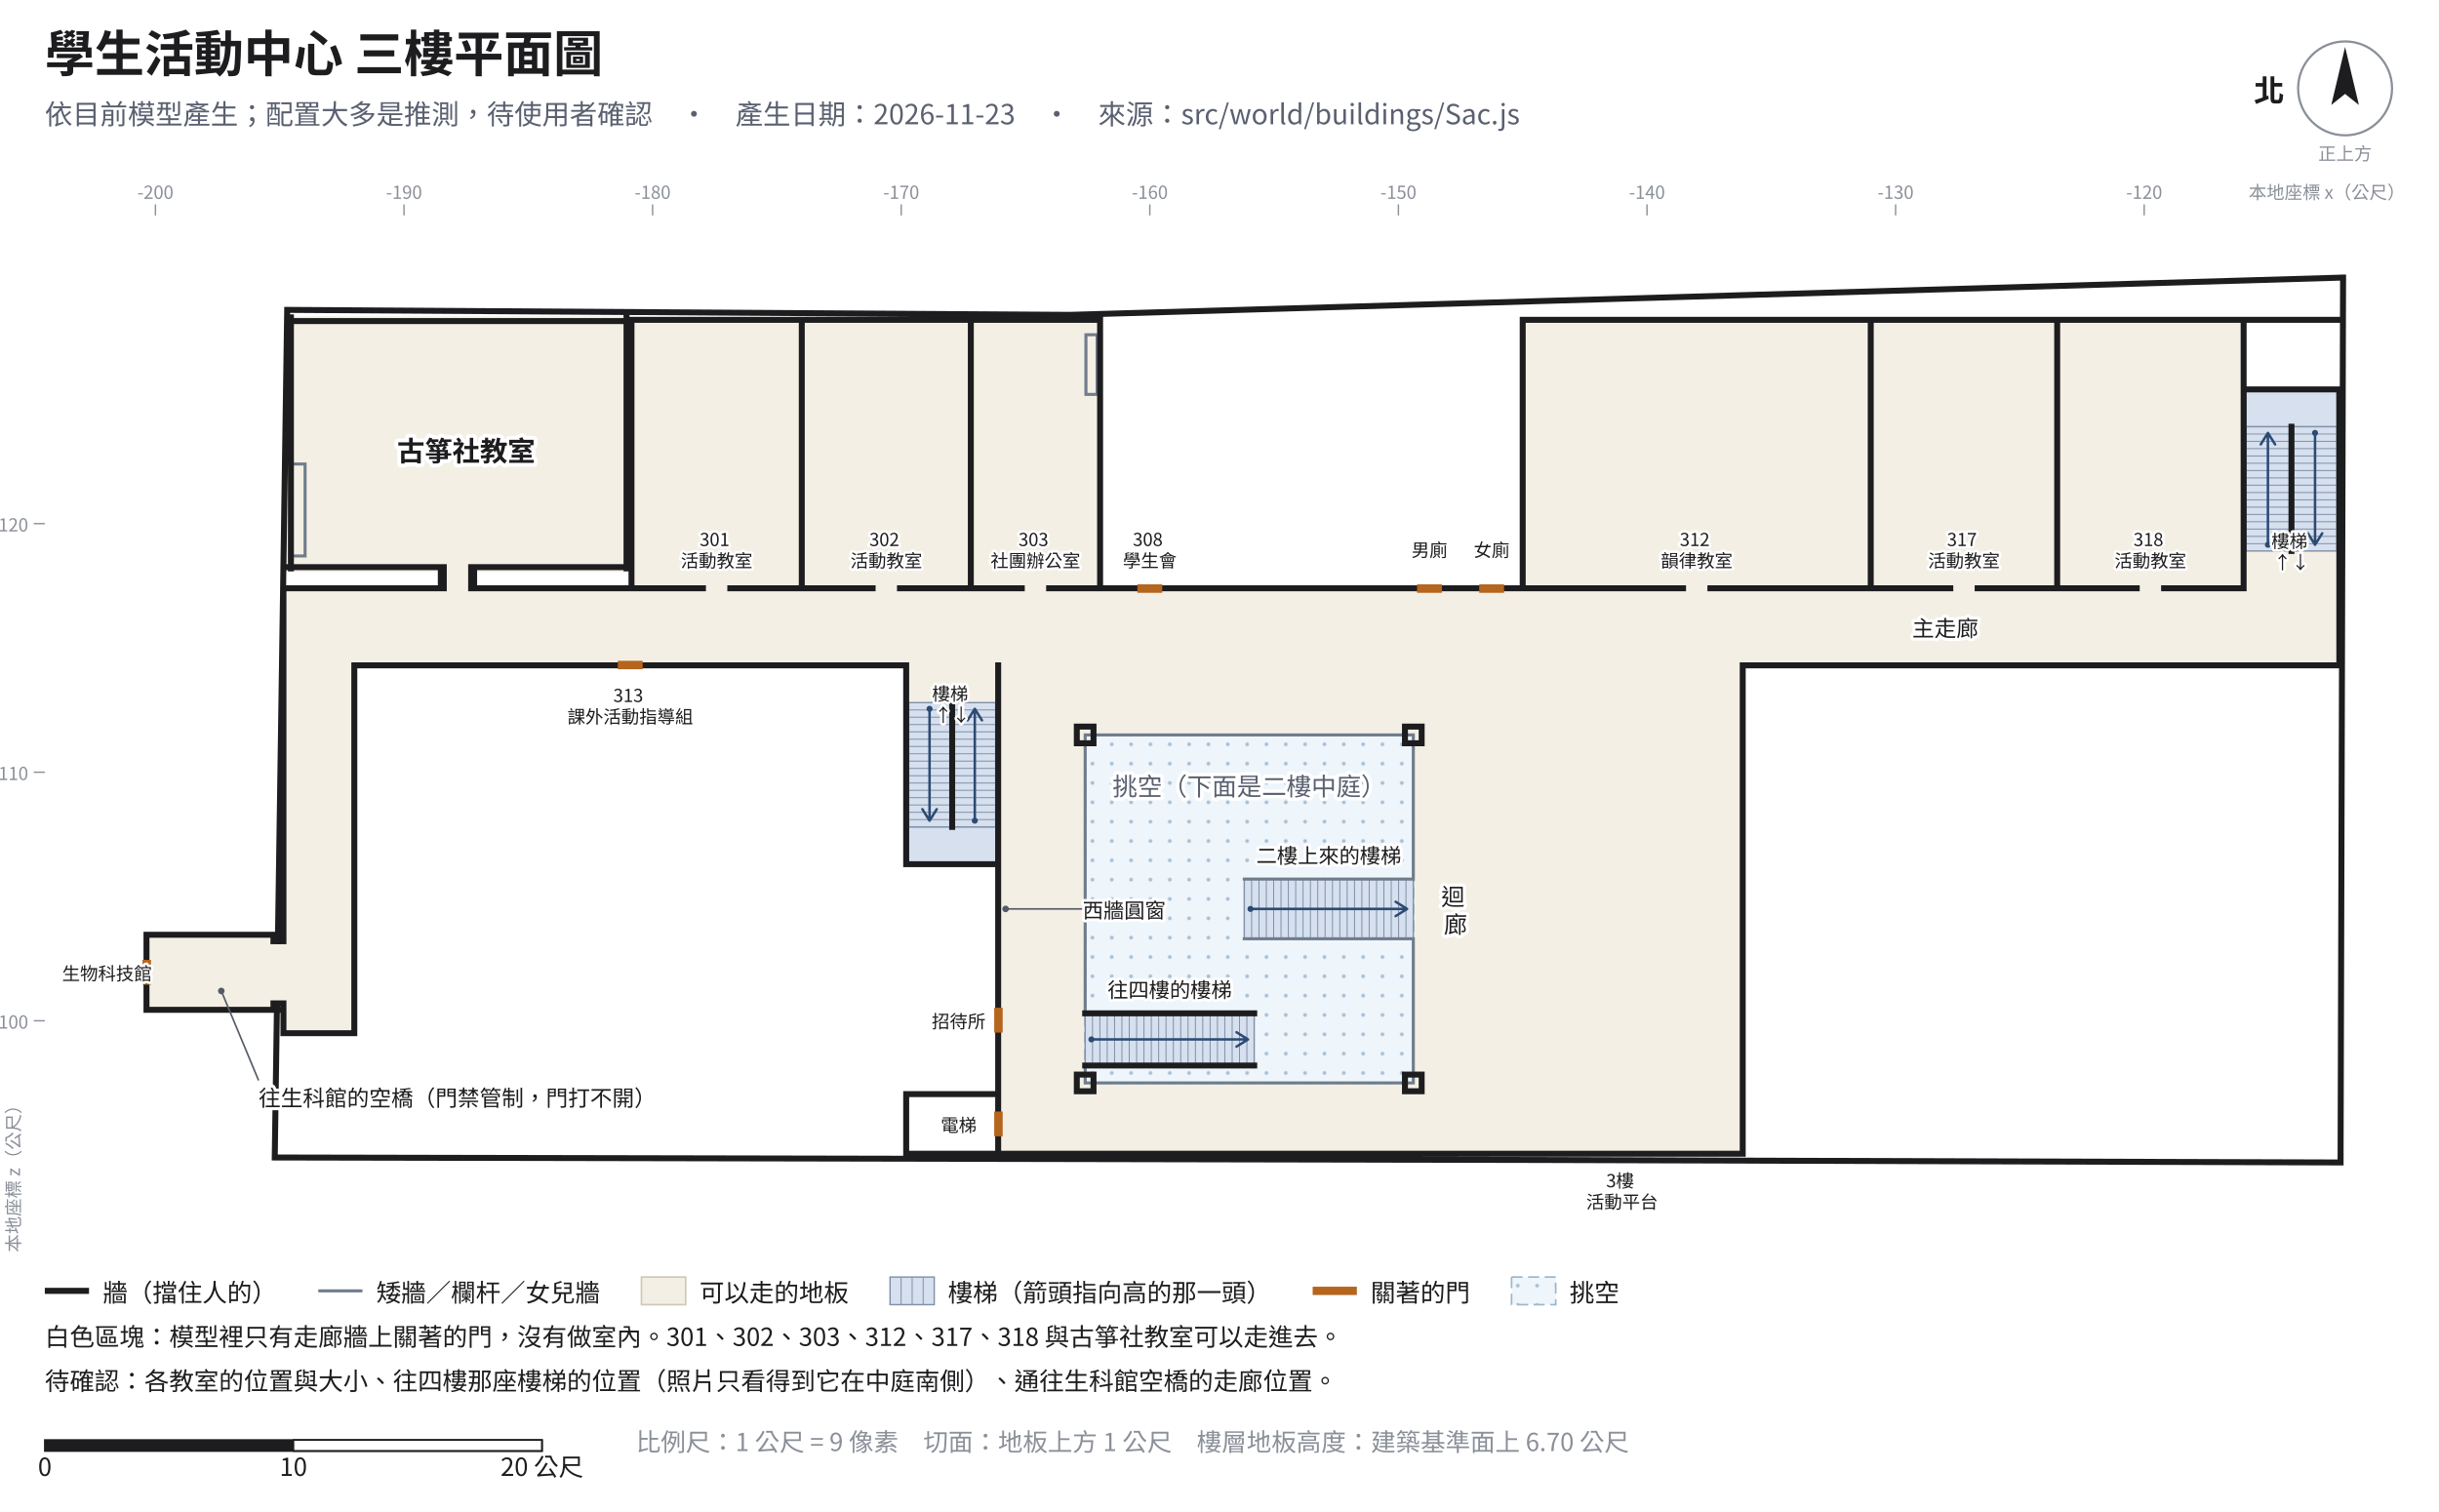
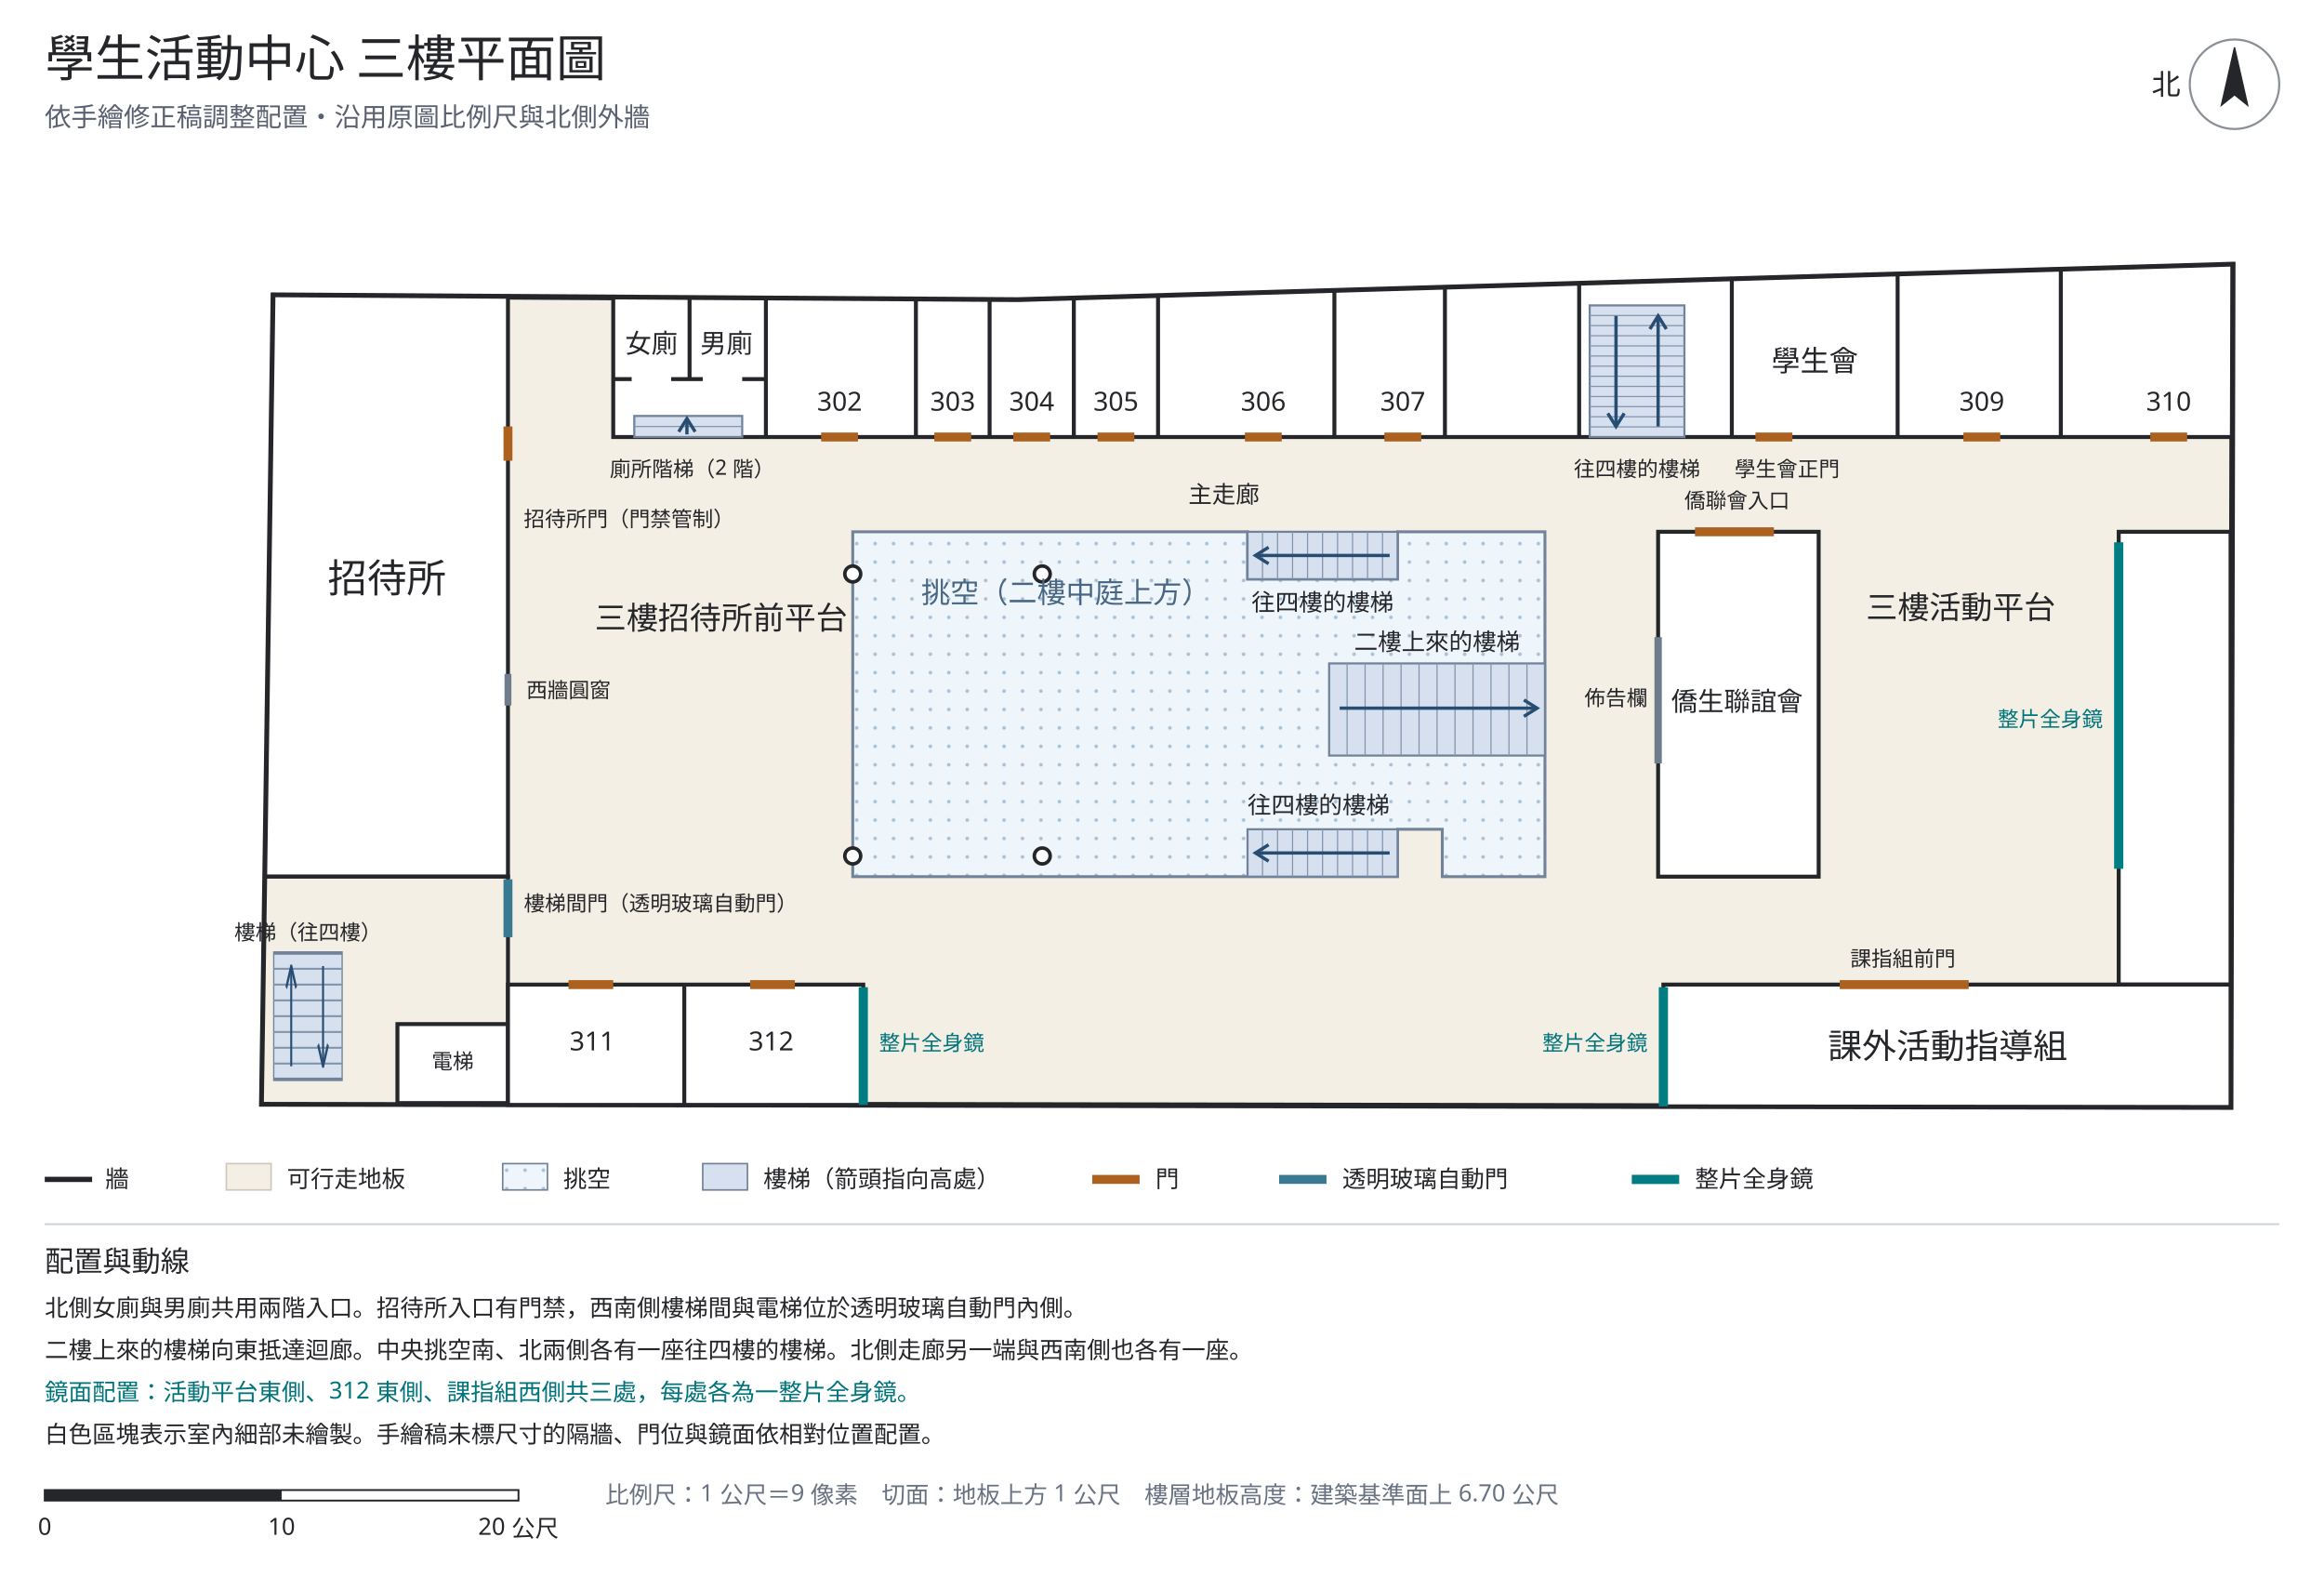
- <svg xmlns="http://www.w3.org/2000/svg" width="883" height="547.39" viewBox="0 0 883 547.39" role="img" aria-label="學生活動中心 三樓平面圖">
+ <svg xmlns="http://www.w3.org/2000/svg" width="883" height="599" viewBox="0 0 883 599" role="img" aria-labelledby="title desc">
  <defs>
-     <pattern id="fp-solid" width="5" height="5" patternUnits="userSpaceOnUse" patternTransform="rotate(45)">
-       <rect width="5" height="5" fill="#dcdcdf" />
-       <path d="M0 0v5" stroke="#a9a9b0" stroke-width="1.2" />
-     </pattern>
    <pattern id="fp-void" width="7" height="7" patternUnits="userSpaceOnUse">
      <rect width="7" height="7" fill="#eef5fb" />
-       <circle cx="3.5" cy="3.5" r="0.7" fill="#a9c3d8" />
+       <circle cx="3.5" cy="3.5" r=".7" fill="#a9c3d8" />
    </pattern>
+     <marker id="up" markerWidth="6" markerHeight="7" refX="5" refY="3.5" orient="auto">
+       <path d="M1 1L5 3.5L1 6" fill="none" stroke="#284d72" />
+     </marker>
  </defs>
-   <rect width="100%" height="100%" fill="#ffffff" />
-   <g id="header" font-family="&quot;PingFang TC&quot;,&quot;Noto Sans TC&quot;,&quot;Noto Sans CJK TC&quot;,&quot;Microsoft JhengHei&quot;,&quot;Heiti TC&quot;,sans-serif">
-     <text x="16.23" y="26" font-size="18" font-weight="700" fill="#1d1d1f">學生活動中心 三樓平面圖</text>
-     <text x="16.23" y="45" font-size="10" fill="#5a6070">依目前模型產生；配置大多是推測，待使用者確認　·　產生日期：2026-11-23　·　來源：src/world/buildings/Sac.js</text>
-   </g>
-   <g id="north" font-family="&quot;PingFang TC&quot;,&quot;Noto Sans TC&quot;,&quot;Noto Sans CJK TC&quot;,&quot;Microsoft JhengHei&quot;,&quot;Heiti TC&quot;,sans-serif">
-     <circle cx="849" cy="32" r="17" fill="#fff" stroke="#8a8f98" stroke-width="0.8" />
-     <g transform="rotate(0 849 32)">
-       <path d="M849 17L854 38L849 34L844 38Z" fill="#1d1d1f" />
+   <rect x="0" y="0" width="883" height="599" fill="#fff" stroke="none" stroke-width="1.5" />
+   <g font-family="Microsoft JhengHei, Noto Sans TC, sans-serif">
+     <text x="17" y="29" text-anchor="start" font-size="19" fill="#25262a">學生活動中心 三樓平面圖</text>
+     <text x="17" y="48" text-anchor="start" font-size="10" fill="#5a6070">依手繪修正稿調整配置・沿用原圖比例尺與北側外牆</text>
+     <circle cx="849" cy="32" r="17" fill="white" stroke="#8a8f98" stroke-width=".8" />
+     <path d="M849 18L854 40L849 36L844 40Z" fill="#25262a" stroke="#25262a" stroke-width="0.5" />
+     <text x="823" y="36" text-anchor="middle" font-size="11" fill="#25262a">北</text>
+     <g id="floor">
+       <path d="M103.9 112.15L386.75 113.98L848.3 100.5L847.5 420.5L99.5 419.3Z" fill="#f4efe4" stroke="#25262a" stroke-width="2.15" />
    </g>
-     <text x="827" y="32" font-size="11" font-weight="700" text-anchor="end" dominant-baseline="central" fill="#1d1d1f">北</text>
-     <text x="849" y="58" font-size="6.5" text-anchor="middle" fill="#8a8f98">正上方</text>
-   </g>
-   <g id="axes" font-family="&quot;PingFang TC&quot;,&quot;Noto Sans TC&quot;,&quot;Noto Sans CJK TC&quot;,&quot;Microsoft JhengHei&quot;,&quot;Heiti TC&quot;,sans-serif" font-size="6.5" fill="#8a8f98" stroke="none">
-     <path d="M56.27 74v4" stroke="#8a8f98" stroke-width="0.5" />
-     <text x="56.27" y="72" text-anchor="middle">-200</text>
-     <path d="M146.27 74v4" stroke="#8a8f98" stroke-width="0.5" />
-     <text x="146.27" y="72" text-anchor="middle">-190</text>
-     <path d="M236.27 74v4" stroke="#8a8f98" stroke-width="0.5" />
-     <text x="236.27" y="72" text-anchor="middle">-180</text>
-     <path d="M326.27 74v4" stroke="#8a8f98" stroke-width="0.5" />
-     <text x="326.27" y="72" text-anchor="middle">-170</text>
-     <path d="M416.27 74v4" stroke="#8a8f98" stroke-width="0.5" />
-     <text x="416.27" y="72" text-anchor="middle">-160</text>
-     <path d="M506.27 74v4" stroke="#8a8f98" stroke-width="0.5" />
-     <text x="506.27" y="72" text-anchor="middle">-150</text>
-     <path d="M596.27 74v4" stroke="#8a8f98" stroke-width="0.5" />
-     <text x="596.27" y="72" text-anchor="middle">-140</text>
-     <path d="M686.27 74v4" stroke="#8a8f98" stroke-width="0.5" />
-     <text x="686.27" y="72" text-anchor="middle">-130</text>
-     <path d="M776.27 74v4" stroke="#8a8f98" stroke-width="0.5" />
-     <text x="776.27" y="72" text-anchor="middle">-120</text>
-     <path d="M12.23 189.6h4" stroke="#8a8f98" stroke-width="0.5" />
-     <text x="10.23" y="189.6" text-anchor="end" dominant-baseline="central">-120</text>
-     <path d="M12.23 279.6h4" stroke="#8a8f98" stroke-width="0.5" />
-     <text x="10.23" y="279.6" text-anchor="end" dominant-baseline="central">-110</text>
-     <path d="M12.23 369.6h4" stroke="#8a8f98" stroke-width="0.5" />
-     <text x="10.23" y="369.6" text-anchor="end" dominant-baseline="central">-100</text>
-     <text x="870.77" y="72" text-anchor="end">本地座標 x（公尺）</text>
-     <text transform="translate(7.23 453.39) rotate(-90)" text-anchor="start">本地座標 z（公尺）</text>
-   </g>
-   <g id="floor">
-     <path d="M102.62 213L846.92 213L846.92 240.9L102.62 240.9Z" fill="#f4efe4" stroke="#f4efe4" stroke-width="0.8" />
-     <path d="M328.97 240.9L360.47 240.9L360.47 254.4L328.97 254.4Z" fill="#f4efe4" stroke="#f4efe4" stroke-width="0.8" />
-     <path d="M813.17 199.5L846.02 199.5L846.02 213L813.17 213Z" fill="#f4efe4" stroke="#f4efe4" stroke-width="0.8" />
-     <path d="M361.37 240.9L392.87 240.9L392.87 417.75L361.37 417.75Z" fill="#f4efe4" stroke="#f4efe4" stroke-width="0.8" />
-     <path d="M511.67 240.9L542.27 240.9L542.27 417.75L511.67 417.75Z" fill="#f4efe4" stroke="#f4efe4" stroke-width="0.8" />
-     <path d="M392.87 240.9L511.67 240.9L511.67 266.1L392.87 266.1Z" fill="#f4efe4" stroke="#f4efe4" stroke-width="0.8" />
-     <path d="M392.87 392.1L511.67 392.1L511.67 417.75L392.87 417.75Z" fill="#f4efe4" stroke="#f4efe4" stroke-width="0.8" />
-     <path d="M542.27 240.9L630.92 240.9L630.92 417.75L542.27 417.75Z" fill="#f4efe4" stroke="#f4efe4" stroke-width="0.8" />
-     <path d="M102.62 240.9L128.27 240.9L128.27 374.1L102.62 374.1Z" fill="#f4efe4" stroke="#f4efe4" stroke-width="0.8" />
-     <path d="M53.03 338.46L103.07 338.46L103.07 365.64L53.03 365.64Z" fill="#f4efe4" stroke="#f4efe4" stroke-width="0.8" />
-     <path d="M228.62 115.8L290.27 115.8L290.27 213L228.62 213Z" fill="#f4efe4" stroke="#f4efe4" stroke-width="0.8" />
-     <path d="M290.27 115.8L351.47 115.8L351.47 213L290.27 213Z" fill="#f4efe4" stroke="#f4efe4" stroke-width="0.8" />
-     <path d="M677.27 115.8L744.77 115.8L744.77 213L677.27 213Z" fill="#f4efe4" stroke="#f4efe4" stroke-width="0.8" />
-     <path d="M744.77 115.8L812.27 115.8L812.27 213L744.77 213Z" fill="#f4efe4" stroke="#f4efe4" stroke-width="0.8" />
-     <path d="M351.47 115.8L398.27 115.8L398.27 213L351.47 213Z" fill="#f4efe4" stroke="#f4efe4" stroke-width="0.8" />
-     <path d="M551.27 115.8L677.27 115.8L677.27 213L551.27 213Z" fill="#f4efe4" stroke="#f4efe4" stroke-width="0.8" />
-     <path d="M103.97 114.9L227.27 114.9L227.27 206.7L103.97 206.7Z" fill="#f4efe4" stroke="#f4efe4" stroke-width="0.8" />
-     <path d="M160.22 203.1L171.02 203.1L171.02 214.8L160.22 214.8Z" fill="#f4efe4" stroke="#f4efe4" stroke-width="0.8" />
-     <path d="M142.67 116.25L185.87 116.25L185.87 140.1L142.67 140.1Z" fill="#f4efe4" stroke="#f4efe4" stroke-width="0.8" />
-   </g>
-   <g id="zones">
-     <path d="M392.87 266.1L511.67 266.1L511.67 392.1L392.87 392.1Z" fill="url(#fp-void)" stroke="#9db7cc" stroke-width="0.8" stroke-dasharray="4 2" />
-   </g>
-   <g id="stairs">
-     <path d="M328.97 299.4L360.47 299.4L360.47 312.9L328.97 312.9Z" fill="#d6e0ee" stroke="#7f90a8" stroke-width="0.4" />
-     <path d="M813.17 141L846.02 141L846.02 154.5L813.17 154.5Z" fill="#d6e0ee" stroke="#7f90a8" stroke-width="0.4" />
-     <clipPath id="fp-st0">
-       <path d="M328.97 254.4L344.09 254.4L344.09 299.4L328.97 299.4Z" />
-     </clipPath>
-     <path d="M328.97 254.4L344.09 254.4L344.09 299.4L328.97 299.4Z" fill="#d6e0ee" stroke="#7f90a8" stroke-width="0.5" />
-     <path d="M344.09 257.05L328.97 257.05M344.09 259.69L328.97 259.69M344.09 262.34L328.97 262.34M344.09 264.99L328.97 264.99M344.09 267.64L328.97 267.64M344.09 270.28L328.97 270.28M344.09 272.93L328.97 272.93M344.09 275.58L328.97 275.58M344.09 278.22L328.97 278.22M344.09 280.87L328.97 280.87M344.09 283.52L328.97 283.52M344.09 286.16L328.97 286.16M344.09 288.81L328.97 288.81M344.09 291.46L328.97 291.46M344.09 294.11L328.97 294.11M344.09 296.75L328.97 296.75" stroke="#7f90a8" stroke-width="0.35" fill="none" clip-path="url(#fp-st0)" />
-     <path d="M336.53 256.65L336.53 297.15M333.93 292.99L336.53 297.15L339.13 292.99" stroke="#2c4a73" stroke-width="0.9" fill="none" stroke-linecap="round" stroke-linejoin="round" />
-     <circle cx="336.53" cy="256.65" r="1.1" fill="#2c4a73" />
-     <clipPath id="fp-st1">
-       <path d="M345.35 254.4L360.47 254.4L360.47 299.4L345.35 299.4Z" />
-     </clipPath>
-     <path d="M345.35 254.4L360.47 254.4L360.47 299.4L345.35 299.4Z" fill="#d6e0ee" stroke="#7f90a8" stroke-width="0.5" />
-     <path d="M345.35 296.75L360.47 296.75M345.35 294.11L360.47 294.11M345.35 291.46L360.47 291.46M345.35 288.81L360.47 288.81M345.35 286.16L360.47 286.16M345.35 283.52L360.47 283.52M345.35 280.87L360.47 280.87M345.35 278.22L360.47 278.22M345.35 275.58L360.47 275.58M345.35 272.93L360.47 272.93M345.35 270.28L360.47 270.28M345.35 267.64L360.47 267.64M345.35 264.99L360.47 264.99M345.35 262.34L360.47 262.34M345.35 259.69L360.47 259.69M345.35 257.05L360.47 257.05" stroke="#7f90a8" stroke-width="0.35" fill="none" clip-path="url(#fp-st1)" />
-     <path d="M352.91 297.15L352.91 256.65M355.51 260.81L352.91 256.65L350.31 260.81" stroke="#2c4a73" stroke-width="0.9" fill="none" stroke-linecap="round" stroke-linejoin="round" />
-     <circle cx="352.91" cy="297.15" r="1.1" fill="#2c4a73" />
-     <clipPath id="fp-st2">
-       <path d="M813.17 154.5L828.96 154.5L828.96 199.5L813.17 199.5Z" />
-     </clipPath>
-     <path d="M813.17 154.5L828.96 154.5L828.96 199.5L813.17 199.5Z" fill="#d6e0ee" stroke="#7f90a8" stroke-width="0.5" />
-     <path d="M813.17 196.85L828.96 196.85M813.17 194.21L828.96 194.21M813.17 191.56L828.96 191.56M813.17 188.91L828.96 188.91M813.17 186.26L828.96 186.26M813.17 183.62L828.96 183.62M813.17 180.97L828.96 180.97M813.17 178.32L828.96 178.32M813.17 175.68L828.96 175.68M813.17 173.03L828.96 173.03M813.17 170.38L828.96 170.38M813.17 167.74L828.96 167.74M813.17 165.09L828.96 165.09M813.17 162.44L828.96 162.44M813.17 159.79L828.96 159.79M813.17 157.15L828.96 157.15" stroke="#7f90a8" stroke-width="0.35" fill="none" clip-path="url(#fp-st2)" />
-     <path d="M821.06 197.25L821.06 156.75M823.66 160.91L821.06 156.75L818.46 160.91" stroke="#2c4a73" stroke-width="0.9" fill="none" stroke-linecap="round" stroke-linejoin="round" />
-     <circle cx="821.06" cy="197.25" r="1.1" fill="#2c4a73" />
-     <clipPath id="fp-st3">
-       <path d="M830.22 154.5L846.02 154.5L846.02 199.5L830.22 199.5Z" />
-     </clipPath>
-     <path d="M830.22 154.5L846.02 154.5L846.02 199.5L830.22 199.5Z" fill="#d6e0ee" stroke="#7f90a8" stroke-width="0.5" />
-     <path d="M846.02 157.15L830.22 157.15M846.02 159.79L830.22 159.79M846.02 162.44L830.22 162.44M846.02 165.09L830.22 165.09M846.02 167.74L830.22 167.74M846.02 170.38L830.22 170.38M846.02 173.03L830.22 173.03M846.02 175.68L830.22 175.68M846.02 178.32L830.22 178.32M846.02 180.97L830.22 180.97M846.02 183.62L830.22 183.62M846.02 186.26L830.22 186.26M846.02 188.91L830.22 188.91M846.02 191.56L830.22 191.56M846.02 194.21L830.22 194.21M846.02 196.85L830.22 196.85" stroke="#7f90a8" stroke-width="0.35" fill="none" clip-path="url(#fp-st3)" />
-     <path d="M838.12 156.75L838.12 197.25M835.52 193.09L838.12 197.25L840.72 193.09" stroke="#2c4a73" stroke-width="0.9" fill="none" stroke-linecap="round" stroke-linejoin="round" />
-     <circle cx="838.12" cy="156.75" r="1.1" fill="#2c4a73" />
-     <clipPath id="fp-st4">
-       <path d="M392.87 366.9L454.07 366.9L454.07 385.8L392.87 385.8Z" />
-     </clipPath>
-     <path d="M392.87 366.9L454.07 366.9L454.07 385.8L392.87 385.8Z" fill="#d6e0ee" stroke="#7f90a8" stroke-width="0.5" />
-     <path d="M395.53 366.9L395.53 385.8M398.19 366.9L398.19 385.8M400.85 366.9L400.85 385.8M403.51 366.9L403.51 385.8M406.17 366.9L406.17 385.8M408.83 366.9L408.83 385.8M411.49 366.9L411.49 385.8M414.15 366.9L414.15 385.8M416.81 366.9L416.81 385.8M419.47 366.9L419.47 385.8M422.14 366.9L422.14 385.8M424.8 366.9L424.8 385.8M427.46 366.9L427.46 385.8M430.12 366.9L430.12 385.8M432.78 366.9L432.78 385.8M435.44 366.9L435.44 385.8M438.1 366.9L438.1 385.8M440.76 366.9L440.76 385.8M443.42 366.9L443.42 385.8M446.08 366.9L446.08 385.8M448.74 366.9L448.74 385.8M451.41 366.9L451.41 385.8" stroke="#7f90a8" stroke-width="0.35" fill="none" clip-path="url(#fp-st4)" />
-     <path d="M395.12 376.35L451.82 376.35M447.66 378.95L451.82 376.35L447.66 373.75" stroke="#2c4a73" stroke-width="0.9" fill="none" stroke-linecap="round" stroke-linejoin="round" />
-     <circle cx="395.12" cy="376.35" r="1.1" fill="#2c4a73" />
-     <clipPath id="fp-st5">
-       <path d="M450.47 318.3L511.67 318.3L511.67 339.9L450.47 339.9Z" />
-     </clipPath>
-     <path d="M450.47 318.3L511.67 318.3L511.67 339.9L450.47 339.9Z" fill="#d6e0ee" stroke="#7f90a8" stroke-width="0.5" />
-     <path d="M453.13 318.3L453.13 339.9M455.79 318.3L455.79 339.9M458.45 318.3L458.45 339.9M461.11 318.3L461.11 339.9M463.77 318.3L463.77 339.9M466.43 318.3L466.43 339.9M469.09 318.3L469.09 339.9M471.75 318.3L471.75 339.9M474.41 318.3L474.41 339.9M477.07 318.3L477.07 339.9M479.74 318.3L479.74 339.9M482.4 318.3L482.4 339.9M485.06 318.3L485.06 339.9M487.72 318.3L487.72 339.9M490.38 318.3L490.38 339.9M493.04 318.3L493.04 339.9M495.7 318.3L495.7 339.9M498.36 318.3L498.36 339.9M501.02 318.3L501.02 339.9M503.68 318.3L503.68 339.9M506.34 318.3L506.34 339.9M509.01 318.3L509.01 339.9" stroke="#7f90a8" stroke-width="0.35" fill="none" clip-path="url(#fp-st5)" />
-     <path d="M452.72 329.1L509.42 329.1M505.26 331.7L509.42 329.1L505.26 326.5" stroke="#2c4a73" stroke-width="0.9" fill="none" stroke-linecap="round" stroke-linejoin="round" />
-     <circle cx="452.72" cy="329.1" r="1.1" fill="#2c4a73" />
-   </g>
-   <path id="low-walls" d="M392.87 266.1L487.82 266.1M487.82 266.1L511.67 266.1M392.87 392.1L487.82 392.1M487.82 392.1L511.67 392.1M392.87 266.1L392.87 366.9M392.87 385.8L392.87 392.1M511.67 266.1L511.67 318.3M511.67 339.9L511.67 392.1M450.47 318.3L487.82 318.3M487.82 318.3L511.67 318.3M450.47 339.9L487.82 339.9M487.82 339.9L511.67 339.9M393.14 121.2L397.19 121.2M397.19 121.2L397.19 142.8M397.19 142.8L393.14 142.8M393.14 142.8L393.14 121.2M105.32 168L110.45 168M110.45 168L110.45 201.3M110.45 201.3L105.32 201.3M105.32 201.3L105.32 168" stroke="#6f7c8c" stroke-width="1.1" fill="none" stroke-linecap="square" />
-   <path id="walls" d="M102.62 213L160.67 213M170.57 213L228.62 213M228.62 213L254.49 213M264.39 213L315.92 213M325.82 213L369.92 213M379.82 213L487.82 213M487.82 213L609.32 213M619.22 213L633.17 213M633.17 213L706.07 213M715.97 213L773.57 213M783.47 213L812.27 213M128.27 240.9L328.07 240.9M630.92 240.9L633.17 240.9M633.17 240.9L846.92 240.9M102.62 213L102.62 240.9M846.92 213L846.92 240.9M361.37 417.75L487.82 417.75M487.82 417.75L630.92 417.75M328.07 396.15L361.37 396.15M361.37 396.15L361.37 417.75M361.37 417.75L328.07 417.75M328.07 417.75L328.07 396.15M344.72 254.4L344.72 299.4M328.07 312.9L361.37 312.9M328.07 240.9L328.07 243.15M328.07 243.15L328.07 312.9M361.37 240.9L361.37 243.15M361.37 243.15L361.37 312.9M829.59 154.5L829.59 199.5M812.27 141L846.92 141M812.27 141L812.27 213M846.92 141L846.92 213M812.27 115.8L846.92 115.8M389.84 263.08L395.89 263.08M395.89 263.08L395.89 269.12M395.89 269.12L389.84 269.12M389.84 269.12L389.84 263.08M389.84 389.08L395.89 389.08M395.89 389.08L395.89 395.12M395.89 395.12L389.84 395.12M389.84 395.12L389.84 389.08M508.64 263.08L514.69 263.08M514.69 263.08L514.69 269.12M514.69 269.12L508.64 269.12M508.64 269.12L508.64 263.08M508.64 389.08L514.69 389.08M514.69 389.08L514.69 395.12M514.69 395.12L508.64 395.12M508.64 395.12L508.64 389.08M361.37 312.9L361.37 396.15M630.92 240.9L630.92 243.15M630.92 243.15L630.92 417.75M102.62 374.1L128.27 374.1M128.27 240.9L128.27 243.15M128.27 243.15L128.27 374.1M102.62 240.9L102.62 243.15M102.62 243.15L102.62 340.8M102.62 363.3L102.62 374.1M392.87 366.9L454.07 366.9M392.87 385.8L454.07 385.8M53.03 338.46L102.62 338.46M53.03 365.64L102.62 365.64M53.03 338.46L53.03 365.64M98.99 338.46L102.62 338.46M102.62 338.46L102.62 340.8M102.62 340.8L98.99 340.8M98.99 340.8L98.99 338.46M98.99 363.3L102.62 363.3M102.62 363.3L102.62 365.64M102.62 365.64L98.99 365.64M98.99 365.64L98.99 363.3M228.62 115.8L228.62 213M290.27 115.8L290.27 213M228.62 115.8L290.27 115.8M351.47 115.8L351.47 213M290.27 115.8L351.47 115.8M677.27 115.8L677.27 213M744.77 115.8L744.77 213M677.27 115.8L744.77 115.8M812.27 115.8L812.27 213M744.77 115.8L812.27 115.8M398.27 115.8L398.27 213M351.47 115.8L398.27 115.8M551.27 115.8L551.27 213M551.27 115.8L633.17 115.8M633.17 115.8L677.27 115.8M103.97 112.2L376.67 113.93M376.67 113.93L387.47 114M387.47 114L398.27 113.68M398.27 113.68L487.82 111.06M487.82 111.06L517.07 110.2M517.07 110.2L531.47 109.78M531.47 109.78L633.17 106.8M633.17 106.8L848.27 100.5M848.27 100.5L847.87 243.15M847.87 243.15L847.37 419.82M847.37 419.82L847.37 420.9M847.37 420.9L633.17 420.24M633.17 420.24L632.27 420.23M632.27 420.23L556.67 420M556.67 420L522.92 419.93M522.92 419.93L504.56 419.9M504.56 419.9L487.82 419.86M487.82 419.86L486.74 419.86M486.74 419.86L465.23 419.82M465.23 419.82L393.77 419.68M393.77 419.68L99.47 419.1M99.47 419.1L100.28 363.31M100.61 340.81L102.05 243.15M102.05 243.15L103.97 112.2M105.32 114.9L105.32 205.8M103.97 116.25L227.27 116.25M226.82 114.9L226.82 205.8M103.97 205.35L160.67 205.35M170.57 205.35L227.27 205.35M159.59 205.8L160.67 205.8M160.67 205.8L160.67 212.82M160.67 212.82L159.59 212.82M159.59 212.82L159.59 205.8M170.57 205.8L171.65 205.8M171.65 205.8L171.65 212.82M171.65 212.82L170.57 212.82M170.57 212.82L170.57 205.8" stroke="#1d1d1f" stroke-width="2.16" fill="none" stroke-linecap="square" />
-   <path id="doors" d="M420.77 213.11L411.77 213.11M522.02 213.11L513.02 213.11M544.52 213.11L535.52 213.11M223.67 240.79L232.67 240.79M361.47 402.45L361.47 411.45M361.47 364.87L361.47 373.87M53.13 347.55L53.13 356.55" stroke="#b5651d" stroke-width="3.06" fill="none" />
-   <g id="labels" font-family="&quot;PingFang TC&quot;,&quot;Noto Sans TC&quot;,&quot;Noto Sans CJK TC&quot;,&quot;Microsoft JhengHei&quot;,&quot;Heiti TC&quot;,sans-serif">
-     <text font-size="8" fill="#1d1d1f" text-anchor="middle" stroke="#ffffff" stroke-width="2.24" stroke-linejoin="round" paint-order="stroke" dominant-baseline="central">
-       <tspan x="704.27" y="226.95">主走廊</tspan>
-     </text>
-     <text font-size="9" fill="#5a6070" text-anchor="middle" stroke="#ffffff" stroke-width="2.52" stroke-linejoin="round" paint-order="stroke" dominant-baseline="central">
-       <tspan x="452.27" y="284.1">挑空（下面是二樓中庭）</tspan>
-     </text>
-     <text font-size="8.5" fill="#1d1d1f" text-anchor="middle" stroke="#ffffff" stroke-width="2.38" stroke-linejoin="round" paint-order="stroke" dominant-baseline="central">
-       <tspan x="526.97" y="324.09">迴</tspan>
-       <tspan x="526.97" y="334.12">廊</tspan>
-     </text>
-     <text font-size="7.5" fill="#1d1d1f" text-anchor="middle" stroke="#ffffff" stroke-width="2.1" stroke-linejoin="round" paint-order="stroke" dominant-baseline="central">
-       <tspan x="481.07" y="309.3">二樓上來的樓梯</tspan>
-     </text>
-     <text font-size="7.5" fill="#1d1d1f" text-anchor="middle" stroke="#ffffff" stroke-width="2.1" stroke-linejoin="round" paint-order="stroke" dominant-baseline="central">
-       <tspan x="423.47" y="357.9">往四樓的樓梯</tspan>
-     </text>
-     <text font-size="10" fill="#1d1d1f" font-weight="700" text-anchor="middle" stroke="#ffffff" stroke-width="2.8" stroke-linejoin="round" paint-order="stroke" dominant-baseline="central">
-       <tspan x="168.77" y="162.6">古箏社教室</tspan>
-     </text>
-     <path d="M93.62 391.2L80.12 358.8" stroke="#555b66" stroke-width="0.6" fill="none" />
-     <circle cx="80.12" cy="358.8" r="1.2" fill="#555b66" />
-     <text font-size="8" fill="#1d1d1f" text-anchor="start" stroke="#ffffff" stroke-width="2.24" stroke-linejoin="round" paint-order="stroke" dominant-baseline="central">
-       <tspan x="93.62" y="397">往生科館的空橋（門禁管制，門打不開）</tspan>
-     </text>
-     <path d="M391.97 329.1L364.07 329.1" stroke="#555b66" stroke-width="0.6" fill="none" />
-     <circle cx="364.07" cy="329.1" r="1.2" fill="#555b66" />
-     <text font-size="7.5" fill="#1d1d1f" text-anchor="start" stroke="#ffffff" stroke-width="2.1" stroke-linejoin="round" paint-order="stroke" dominant-baseline="central">
-       <tspan x="391.97" y="329.1">西牆圓窗</tspan>
-     </text>
-     <text font-size="6.5" fill="#1d1d1f" text-anchor="middle" stroke="#ffffff" stroke-width="1.82" stroke-linejoin="round" paint-order="stroke" dominant-baseline="central">
-       <tspan x="259.44" y="194.89">301</tspan>
-       <tspan x="259.44" y="202.56">活動教室</tspan>
-     </text>
-     <text font-size="6.5" fill="#1d1d1f" text-anchor="middle" stroke="#ffffff" stroke-width="1.82" stroke-linejoin="round" paint-order="stroke" dominant-baseline="central">
-       <tspan x="320.87" y="194.89">302</tspan>
-       <tspan x="320.87" y="202.56">活動教室</tspan>
-     </text>
-     <text font-size="6.5" fill="#1d1d1f" text-anchor="middle" stroke="#ffffff" stroke-width="1.82" stroke-linejoin="round" paint-order="stroke" dominant-baseline="central">
-       <tspan x="374.87" y="194.89">303</tspan>
-       <tspan x="374.87" y="202.56">社團辦公室</tspan>
-     </text>
-     <text font-size="6.5" fill="#1d1d1f" text-anchor="middle" stroke="#ffffff" stroke-width="1.82" stroke-linejoin="round" paint-order="stroke" dominant-baseline="central">
-       <tspan x="614.27" y="194.89">312</tspan>
-       <tspan x="614.27" y="202.56">韻律教室</tspan>
-     </text>
-     <text font-size="6.5" fill="#1d1d1f" text-anchor="middle" stroke="#ffffff" stroke-width="1.82" stroke-linejoin="round" paint-order="stroke" dominant-baseline="central">
-       <tspan x="711.02" y="194.89">317</tspan>
-       <tspan x="711.02" y="202.56">活動教室</tspan>
-     </text>
-     <text font-size="6.5" fill="#1d1d1f" text-anchor="middle" stroke="#ffffff" stroke-width="1.82" stroke-linejoin="round" paint-order="stroke" dominant-baseline="central">
-       <tspan x="778.52" y="194.89">318</tspan>
-       <tspan x="778.52" y="202.56">活動教室</tspan>
-     </text>
-     <text font-size="6.5" fill="#1d1d1f" text-anchor="middle" stroke="#ffffff" stroke-width="1.82" stroke-linejoin="round" paint-order="stroke" dominant-baseline="central">
-       <tspan x="416.27" y="194.87">308</tspan>
-       <tspan x="416.27" y="202.54">學生會</tspan>
-     </text>
-     <text font-size="6.5" fill="#1d1d1f" text-anchor="middle" stroke="#ffffff" stroke-width="1.82" stroke-linejoin="round" paint-order="stroke" dominant-baseline="central">
-       <tspan x="517.52" y="198.71">男廁</tspan>
-     </text>
-     <text font-size="6.5" fill="#1d1d1f" text-anchor="middle" stroke="#ffffff" stroke-width="1.82" stroke-linejoin="round" paint-order="stroke" dominant-baseline="central">
-       <tspan x="540.02" y="198.71">女廁</tspan>
-     </text>
-     <text font-size="6.5" fill="#1d1d1f" text-anchor="middle" stroke="#ffffff" stroke-width="1.82" stroke-linejoin="round" paint-order="stroke" dominant-baseline="central">
-       <tspan x="228.17" y="251.36">313</tspan>
-       <tspan x="228.17" y="259.03">課外活動指導組</tspan>
-     </text>
-     <text font-size="6.5" fill="#1d1d1f" text-anchor="middle" stroke="#ffffff" stroke-width="1.82" stroke-linejoin="round" paint-order="stroke" dominant-baseline="central">
-       <tspan x="347.07" y="406.95">電梯</tspan>
-     </text>
-     <text font-size="6.5" fill="#1d1d1f" text-anchor="middle" stroke="#ffffff" stroke-width="1.82" stroke-linejoin="round" paint-order="stroke" dominant-baseline="central">
-       <tspan x="344.72" y="250.75">樓梯</tspan>
-       <tspan x="344.72" y="258.42">↑↓</tspan>
-     </text>
-     <text font-size="6.5" fill="#1d1d1f" text-anchor="middle" stroke="#ffffff" stroke-width="1.82" stroke-linejoin="round" paint-order="stroke" dominant-baseline="central">
-       <tspan x="829.59" y="195.49">樓梯</tspan>
-       <tspan x="829.59" y="203.16">↑↓</tspan>
-     </text>
-     <text font-size="6.5" fill="#1d1d1f" text-anchor="middle" stroke="#ffffff" stroke-width="1.82" stroke-linejoin="round" paint-order="stroke" dominant-baseline="central">
-       <tspan x="347.07" y="369.37">招待所</tspan>
-     </text>
-     <text font-size="6.5" fill="#1d1d1f" text-anchor="middle" stroke="#ffffff" stroke-width="1.82" stroke-linejoin="round" paint-order="stroke" dominant-baseline="central">
-       <tspan x="587.27" y="427.05">3樓</tspan>
-       <tspan x="587.27" y="434.72">活動平台</tspan>
-     </text>
-     <text font-size="6.5" fill="#1d1d1f" text-anchor="middle" stroke="#ffffff" stroke-width="1.82" stroke-linejoin="round" paint-order="stroke" dominant-baseline="central">
-       <tspan x="38.73" y="352.05">生物科技館</tspan>
-     </text>
-   </g>
-   <g id="legend" font-family="&quot;PingFang TC&quot;,&quot;Noto Sans TC&quot;,&quot;Noto Sans CJK TC&quot;,&quot;Microsoft JhengHei&quot;,&quot;Heiti TC&quot;,sans-serif" font-size="9" fill="#1d1d1f">
-     <path d="M16.23 467.39h16" stroke="#1d1d1f" stroke-width="2.2" />
-     <text x="37.23" y="467.39" dominant-baseline="central">牆（擋住人的）</text>
-     <path d="M115.23 467.39h16" stroke="#6f7c8c" stroke-width="1.1" />
-     <text x="136.23" y="467.39" dominant-baseline="central">矮牆／欄杆／女兒牆</text>
-     <rect x="232.23" y="462.39" width="16" height="10" fill="#f4efe4" stroke="#cfc8b8" stroke-width="0.6" />
-     <text x="253.23" y="467.39" dominant-baseline="central">可以走的地板</text>
-     <rect x="322.23" y="462.39" width="16" height="10" fill="#d6e0ee" stroke="#7f90a8" stroke-width="0.5" />
-     <path d="M326.23 462.39v10M330.23 462.39v10M334.23 462.39v10" stroke="#7f90a8" stroke-width="0.35" />
-     <text x="343.23" y="467.39" dominant-baseline="central">樓梯（箭頭指向高的那一頭）</text>
-     <path d="M475.23 467.39h16" stroke="#b5651d" stroke-width="3" />
-     <text x="496.23" y="467.39" dominant-baseline="central">關著的門</text>
-     <rect x="547.23" y="462.39" width="16" height="10" fill="url(#fp-void)" stroke="#9db7cc" stroke-width="0.6" stroke-dasharray="4 2" />
-     <text x="568.23" y="467.39" dominant-baseline="central">挑空</text>
-     <text x="16.23" y="483.39" dominant-baseline="central">白色區塊：模型裡只有走廊牆上關著的門，沒有做室內。301、302、303、312、317、318 與古箏社教室可以走進去。</text>
-     <text x="16.23" y="499.39" dominant-baseline="central">待確認：各教室的位置與大小、往四樓那座樓梯的位置（照片只看得到它在中庭南側）、通往生科館空橋的走廊位置。</text>
+     <g id="rooms">
+       <path d="M103.9 112.15L193 112.73V333H100.75Z" fill="#fff" stroke="#25262a" stroke-width="1.5" />
+       <path d="M100.75 333H193V419.45L99.5 419.3Z" fill="#f4efe4" stroke="#25262a" stroke-width="1.5" />
+       <rect x="151" y="389" width="42" height="30" fill="#fff" stroke="#25262a" stroke-width="1.5" />
+       <path d="M233 112.98L386.75 113.98L848.17 100.5L848 166H233Z" fill="#fff" stroke="#25262a" stroke-width="1.5" />
+       <path d="M291 113.361V166" fill="none" stroke="#25262a" stroke-width="1.5" />
+       <path d="M348 113.729V166" fill="none" stroke="#25262a" stroke-width="1.5" />
+       <path d="M376 113.91V166" fill="none" stroke="#25262a" stroke-width="1.5" />
+       <path d="M408 113.359V166" fill="none" stroke="#25262a" stroke-width="1.5" />
+       <path d="M440 112.425V166" fill="none" stroke="#25262a" stroke-width="1.5" />
+       <path d="M507 110.468V166" fill="none" stroke="#25262a" stroke-width="1.5" />
+       <path d="M549 109.241V166" fill="none" stroke="#25262a" stroke-width="1.5" />
+       <path d="M600 107.752V166" fill="none" stroke="#25262a" stroke-width="1.5" />
+       <path d="M658 106.058V166" fill="none" stroke="#25262a" stroke-width="1.5" />
+       <path d="M721 104.218V166" fill="none" stroke="#25262a" stroke-width="1.5" />
+       <path d="M783 102.407V166" fill="none" stroke="#25262a" stroke-width="1.5" />
+       <path d="M233 144h7m15 0h12m15 0h9M262 113.17V144" fill="none" stroke="#25262a" stroke-width="1.5" />
+       <rect x="630" y="202" width="61" height="131" fill="#fff" stroke="#25262a" stroke-width="1.5" />
+       <rect x="805" y="202" width="42.5" height="172" fill="#fff" stroke="#25262a" stroke-width="1.5" />
+       <rect x="193" y="374" width="135" height="45.7" fill="#fff" stroke="#25262a" stroke-width="1.5" />
+       <path d="M260 374V419.6" fill="none" stroke="#25262a" stroke-width="1.5" />
+       <path d="M632 374H847.5V420.5L632 420.25Z" fill="#fff" stroke="#25262a" stroke-width="1.5" />
+     </g>
+     <g id="atrium">
+       <path d="M324 202H474V220H531V202H587V333H548V315H531V333H324Z" fill="url(#fp-void)" stroke="#718299" stroke-width="1.1" />
+     </g>
+     <g id="stairs">
+       <rect x="241" y="158" width="41" height="8" fill="#d6e0ee" stroke="#71829a" stroke-width="0.8" />
+       <path d="M241 162h41" fill="none" stroke="#8395ad" stroke-width="0.45" />
+       <path d="M261 165V159" fill="none" stroke="#284d72" stroke-width="1.25" marker-end="url(#up)" />
+       <rect x="604" y="116" width="36" height="50" fill="#d6e0ee" stroke="#71829a" stroke-width="0.8" />
+       <path d="M604 119.846h36M604 123.692h36M604 127.538h36M604 131.385h36M604 135.231h36M604 139.077h36M604 142.923h36M604 146.769h36M604 150.615h36M604 154.462h36M604 158.308h36M604 162.154h36" fill="none" stroke="#8395ad" stroke-width="0.45" />
+       <path d="M614 120V162" fill="none" stroke="#284d72" stroke-width="1.25" marker-end="url(#up)" />
+       <path d="M630 162V120" fill="none" stroke="#284d72" stroke-width="1.25" marker-end="url(#up)" />
+       <g id="southwest-stair" transform="translate(104 362) scale(0.6046512 1.655172) translate(-104 -345)">
+         <rect x="104" y="345" width="43" height="29" fill="#d6e0ee" stroke="#71829a" stroke-width="0.8" />
+         <path d="M104 348.625h43M104 352.25h43M104 355.875h43M104 359.5h43M104 363.125h43M104 366.75h43M104 370.375h43" fill="none" stroke="#8395ad" stroke-width="0.45" />
+         <path d="M115 371V348" fill="none" stroke="#284d72" stroke-width="1.25" marker-end="url(#up)" />
+         <path d="M135 348V371" fill="none" stroke="#284d72" stroke-width="1.25" marker-end="url(#up)" />
+       </g>
+       <rect x="505" y="252" width="82" height="35" fill="#d6e0ee" stroke="#71829a" stroke-width="0.8" />
+       <path d="M511.833 252v35M518.667 252v35M525.5 252v35M532.333 252v35M539.167 252v35M546 252v35M552.833 252v35M559.667 252v35M566.5 252v35M573.333 252v35M580.167 252v35" fill="none" stroke="#8395ad" stroke-width="0.45" />
+       <path d="M509 269H584" fill="none" stroke="#284d72" stroke-width="1.25" marker-end="url(#up)" />
+       <g id="central-north-stair">
+         <rect x="474" y="202" width="57" height="18" fill="#d6e0ee" stroke="#71829a" stroke-width="0.8" />
+         <path d="M479.7 202v18M485.4 202v18M491.1 202v18M496.8 202v18M502.5 202v18M508.2 202v18M513.9 202v18M519.6 202v18M525.3 202v18" fill="none" stroke="#8395ad" stroke-width="0.45" />
+         <path d="M528 211H477" fill="none" stroke="#284d72" stroke-width="1.25" marker-end="url(#up)" />
+       </g>
+       <rect x="474" y="315" width="57" height="18" fill="#d6e0ee" stroke="#71829a" stroke-width="0.8" />
+       <path d="M479.7 315v18M485.4 315v18M491.1 315v18M496.8 315v18M502.5 315v18M508.2 315v18M513.9 315v18M519.6 315v18M525.3 315v18" fill="none" stroke="#8395ad" stroke-width="0.45" />
+       <path d="M528 324H477" fill="none" stroke="#284d72" stroke-width="1.25" marker-end="url(#up)" />
+     </g>
+     <g id="doorways">
+       <path d="M312 166h14" fill="none" stroke="#ad611e" stroke-width="3.4" />
+       <path d="M355 166h14" fill="none" stroke="#ad611e" stroke-width="3.4" />
+       <path d="M385 166h14" fill="none" stroke="#ad611e" stroke-width="3.4" />
+       <path d="M417 166h14" fill="none" stroke="#ad611e" stroke-width="3.4" />
+       <path d="M473 166h14" fill="none" stroke="#ad611e" stroke-width="3.4" />
+       <path d="M526 166h14" fill="none" stroke="#ad611e" stroke-width="3.4" />
+       <path d="M667 166h14" fill="none" stroke="#ad611e" stroke-width="3.4" />
+       <path d="M746 166h14" fill="none" stroke="#ad611e" stroke-width="3.4" />
+       <path d="M817 166h14" fill="none" stroke="#ad611e" stroke-width="3.4" />
+       <path d="M193 162v13 M644 202h30 M216 374h17 M285 374h17 M699 374h49" fill="none" stroke="#ad611e" stroke-width="3.4" />
+       <path d="M193 334V356" fill="none" stroke="#397992" stroke-width="3.4" />
+       <path d="M193 256v12" fill="none" stroke="#6f7c8c" stroke-width="2.6" />
+       <path d="M630 242v48" fill="none" stroke="#6f7c8c" stroke-width="2.8" />
+     </g>
+     <g id="full-length-mirrors">
+       <path d="M805 206V330" fill="none" stroke="#007d83" stroke-width="3.5" />
+       <path d="M328 375V419.7" fill="none" stroke="#007d83" stroke-width="3.5" />
+       <path d="M632 375V420.25" fill="none" stroke="#007d83" stroke-width="3.5" />
+     </g>
+     <g id="columns" fill="#fff" stroke="#25262a" stroke-width="1.35">
+       <circle id="column-nw" cx="324" cy="218.02" r="3.02" />
+       <circle id="column-ne" cx="396" cy="218.02" r="3.02" />
+       <circle id="column-sw" cx="324" cy="325.14" r="3.02" />
+       <circle id="column-se" cx="396" cy="325.14" r="3.02" />
+     </g>
+     <g id="labels">
+       <text x="147" y="225" text-anchor="middle" font-size="15" fill="#25262a">招待所</text>
+       <text x="199" y="200" text-anchor="start" font-size="8" fill="#25262a">招待所門（門禁管制）</text>
+       <text x="200" y="265" text-anchor="start" font-size="8" fill="#25262a">西牆圓窗</text>
+       <text x="247.5" y="134" text-anchor="middle" font-size="10" fill="#25262a">女廁</text>
+       <text x="276" y="134" text-anchor="middle" font-size="10" fill="#25262a">男廁</text>
+       <text x="263" y="181" text-anchor="middle" font-size="8" fill="#25262a">廁所階梯（2 階）</text>
+       <text x="319" y="156" text-anchor="middle" font-size="10" fill="#25262a">302</text>
+       <text x="362" y="156" text-anchor="middle" font-size="10" fill="#25262a">303</text>
+       <text x="392" y="156" text-anchor="middle" font-size="10" fill="#25262a">304</text>
+       <text x="424" y="156" text-anchor="middle" font-size="10" fill="#25262a">305</text>
+       <text x="480" y="156" text-anchor="middle" font-size="10" fill="#25262a">306</text>
+       <text x="533" y="156" text-anchor="middle" font-size="10" fill="#25262a">307</text>
+       <text x="753" y="156" text-anchor="middle" font-size="10" fill="#25262a">309</text>
+       <text x="824" y="156" text-anchor="middle" font-size="10" fill="#25262a">310</text>
+       <text x="622" y="181" text-anchor="middle" font-size="8" fill="#25262a">往四樓的樓梯</text>
+       <text x="689.5" y="141" text-anchor="middle" font-size="11" fill="#25262a">學生會</text>
+       <text x="679" y="181" text-anchor="middle" font-size="8" fill="#25262a">學生會正門</text>
+       <text x="465" y="191" text-anchor="middle" font-size="9" fill="#25262a">主走廊</text>
+       <text x="274" y="239" text-anchor="middle" font-size="12" fill="#25262a">三樓招待所前平台</text>
+       <text x="405" y="229" text-anchor="middle" font-size="11" fill="#496782">挑空（二樓中庭上方）</text>
+       <text x="502.5" y="232" text-anchor="middle" font-size="9" fill="#25262a">往四樓的樓梯</text>
+       <text x="546" y="247" text-anchor="middle" font-size="9" fill="#25262a">二樓上來的樓梯</text>
+       <text x="501" y="309" text-anchor="middle" font-size="9" fill="#25262a">往四樓的樓梯</text>
+       <text x="660" y="193" text-anchor="middle" font-size="8" fill="#25262a">僑聯會入口</text>
+       <text x="660" y="270" text-anchor="middle" font-size="10" fill="#25262a">僑生聯誼會</text>
+       <text x="626" y="268" text-anchor="end" font-size="8" fill="#25262a">佈告欄</text>
+       <text x="745" y="235" text-anchor="middle" font-size="12" fill="#25262a">三樓活動平台</text>
+       <text x="799" y="276" text-anchor="end" font-size="8" fill="#00747a">整片全身鏡</text>
+       <text x="199" y="346" text-anchor="start" font-size="8" fill="#25262a">樓梯間門（透明玻璃自動門）</text>
+       <text x="172" y="406" text-anchor="middle" font-size="8" fill="#25262a">電梯</text>
+       <text x="117" y="357" text-anchor="middle" font-size="8" fill="#25262a">樓梯（往四樓）</text>
+       <text x="225" y="399" text-anchor="middle" font-size="10" fill="#25262a">311</text>
+       <text x="293" y="399" text-anchor="middle" font-size="10" fill="#25262a">312</text>
+       <text x="334" y="399" text-anchor="start" font-size="8" fill="#00747a">整片全身鏡</text>
+       <text x="626" y="399" text-anchor="end" font-size="8" fill="#00747a">整片全身鏡</text>
+       <text x="723" y="367" text-anchor="middle" font-size="8" fill="#25262a">課指組前門</text>
+       <text x="740" y="402" text-anchor="middle" font-size="13" fill="#25262a">課外活動指導組</text>
+     </g>
+     <g id="legend">
+       <path d="M17 448h18" fill="none" stroke="#25262a" stroke-width="2" />
+       <text x="40" y="451" text-anchor="start" font-size="9" fill="#25262a">牆</text>
+       <rect x="86" y="442" width="17" height="10" fill="#f4efe4" stroke="#cfc8b8" stroke-width="0.6" />
+       <text x="109" y="451" text-anchor="start" font-size="9" fill="#25262a">可行走地板</text>
+       <rect x="191" y="442" width="17" height="10" fill="url(#fp-void)" stroke="#718299" stroke-width="0.6" />
+       <text x="214" y="451" text-anchor="start" font-size="9" fill="#25262a">挑空</text>
+       <rect x="267" y="442" width="17" height="10" fill="#d6e0ee" stroke="#718299" stroke-width="0.6" />
+       <text x="290" y="451" text-anchor="start" font-size="9" fill="#25262a">樓梯（箭頭指向高處）</text>
+       <path d="M415 448h18" fill="none" stroke="#ad611e" stroke-width="3.4" />
+       <text x="439" y="451" text-anchor="start" font-size="9" fill="#25262a">門</text>
+       <path d="M486 448h18" fill="none" stroke="#397992" stroke-width="3.4" />
+       <text x="510" y="451" text-anchor="start" font-size="9" fill="#25262a">透明玻璃自動門</text>
+       <path d="M620 448h18" fill="none" stroke="#007d83" stroke-width="3.5" />
+       <text x="644" y="451" text-anchor="start" font-size="9" fill="#25262a">整片全身鏡</text>
+     </g>
+     <g id="plan-notes">
+       <path d="M17 465H866" fill="none" stroke="#cbd1d8" stroke-width="0.7" />
+       <text x="17" y="483" text-anchor="start" font-size="11" fill="#25262a">配置與動線</text>
+       <text x="17" y="500" text-anchor="start" font-size="9" fill="#25262a">北側女廁與男廁共用兩階入口。招待所入口有門禁，西南側樓梯間與電梯位於透明玻璃自動門內側。</text>
+       <text x="17" y="516" text-anchor="start" font-size="9" fill="#25262a">二樓上來的樓梯向東抵達迴廊。中央挑空南、北兩側各有一座往四樓的樓梯。北側走廊另一端與西南側也各有一座。</text>
+       <text x="17" y="532" text-anchor="start" font-size="9" fill="#00747a">鏡面配置：活動平台東側、312 東側、課指組西側共三處，每處各為一整片全身鏡。</text>
+       <text x="17" y="548" text-anchor="start" font-size="9" fill="#25262a">白色區塊表示室內細部未繪製。手繪稿未標尺寸的隔牆、門位與鏡面依相對位置配置。</text>
+     </g>
    <g id="scale">
-       <rect x="16.23" y="521.39" width="90" height="4" fill="#1d1d1f" />
-       <rect x="106.23" y="521.39" width="90" height="4" fill="#fff" stroke="#1d1d1f" stroke-width="0.6" />
-       <rect x="16.23" y="521.39" width="180" height="4" fill="none" stroke="#1d1d1f" stroke-width="0.6" />
-       <text x="16.23" y="534.39" text-anchor="middle">0</text>
-       <text x="106.23" y="534.39" text-anchor="middle">10</text>
-       <text x="196.23" y="534.39" text-anchor="middle">20 公尺</text>
-       <text x="230.23" y="525.39" fill="#8a8f98">比例尺：1 公尺 = 9 像素　切面：地板上方 1 公尺　樓層地板高度：建築基準面上 6.70 公尺</text>
+       <rect x="17" y="566" width="180" height="4" fill="white" stroke="#25262a" stroke-width="0.7" />
+       <rect x="17" y="566" width="90" height="4" fill="#25262a" stroke="none" stroke-width="1.5" />
+       <text x="17" y="583" text-anchor="middle" font-size="9" fill="#25262a">0</text>
+       <text x="107" y="583" text-anchor="middle" font-size="9" fill="#25262a">10</text>
+       <text x="197" y="583" text-anchor="middle" font-size="9" fill="#25262a">20 公尺</text>
+       <text x="230" y="571" text-anchor="start" font-size="9" fill="#687282">比例尺：1 公尺＝9 像素　切面：地板上方 1 公尺　樓層地板高度：建築基準面上 6.70 公尺</text>
    </g>
  </g>
</svg>
